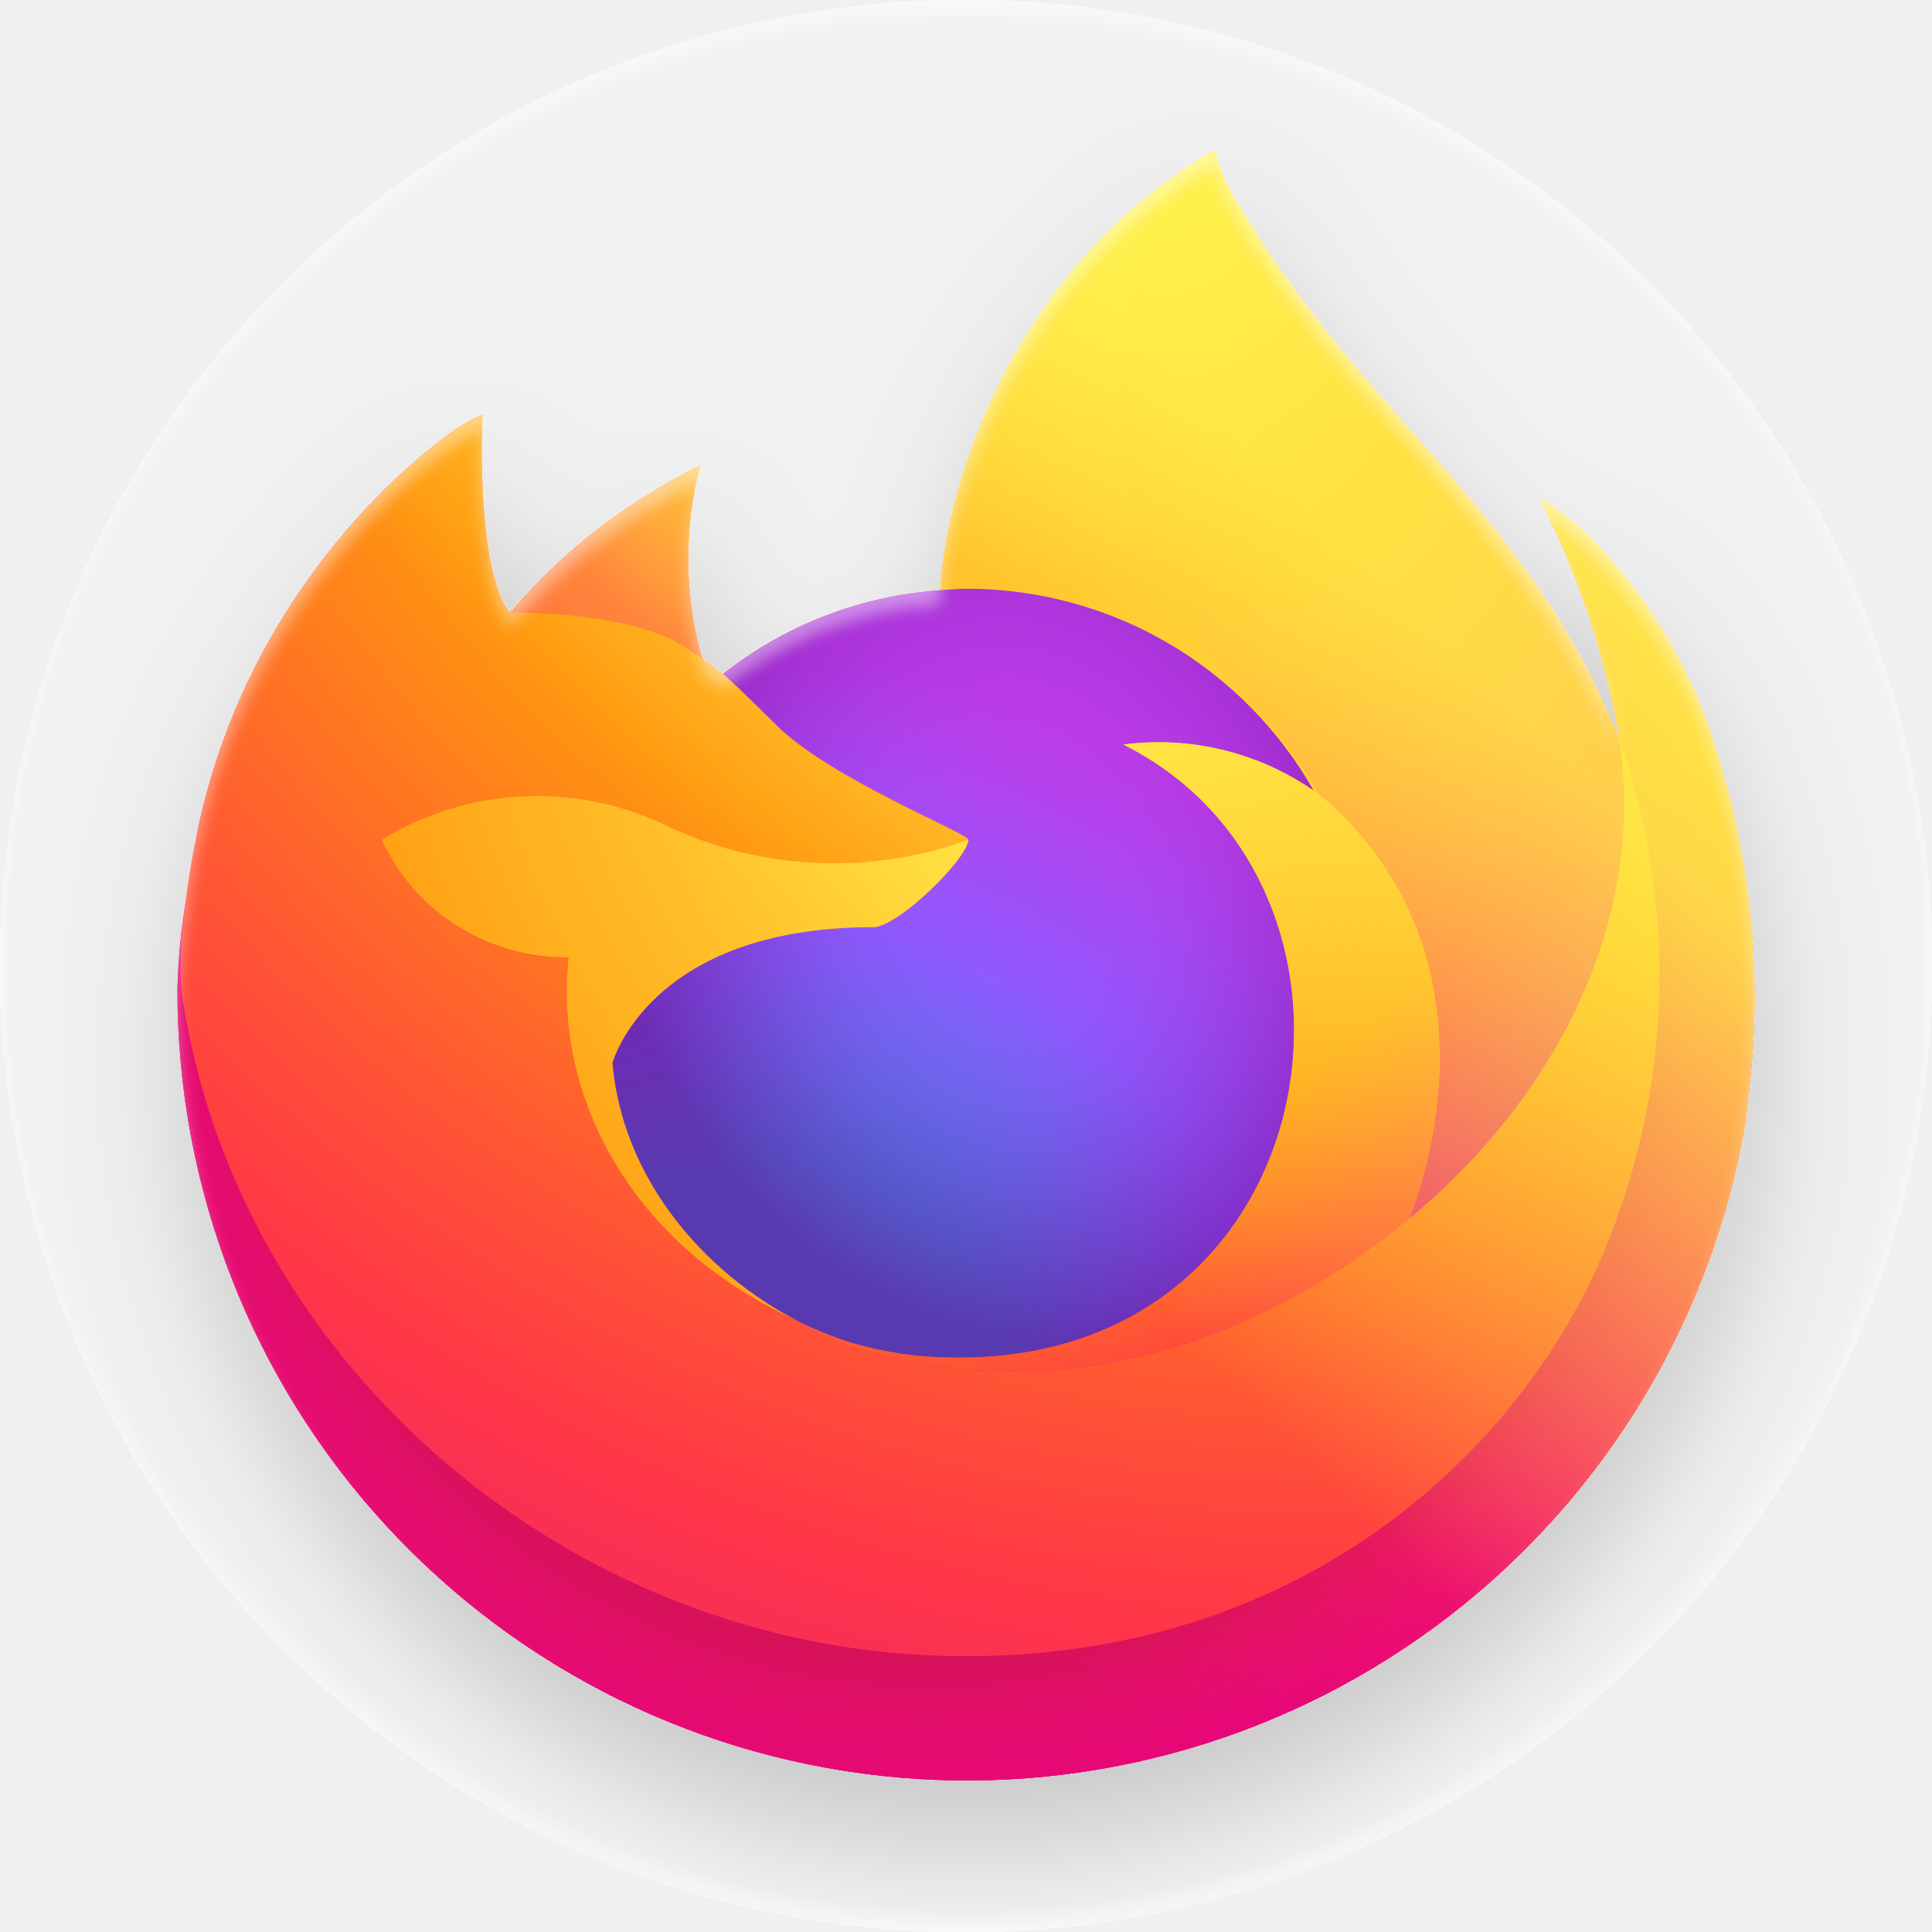
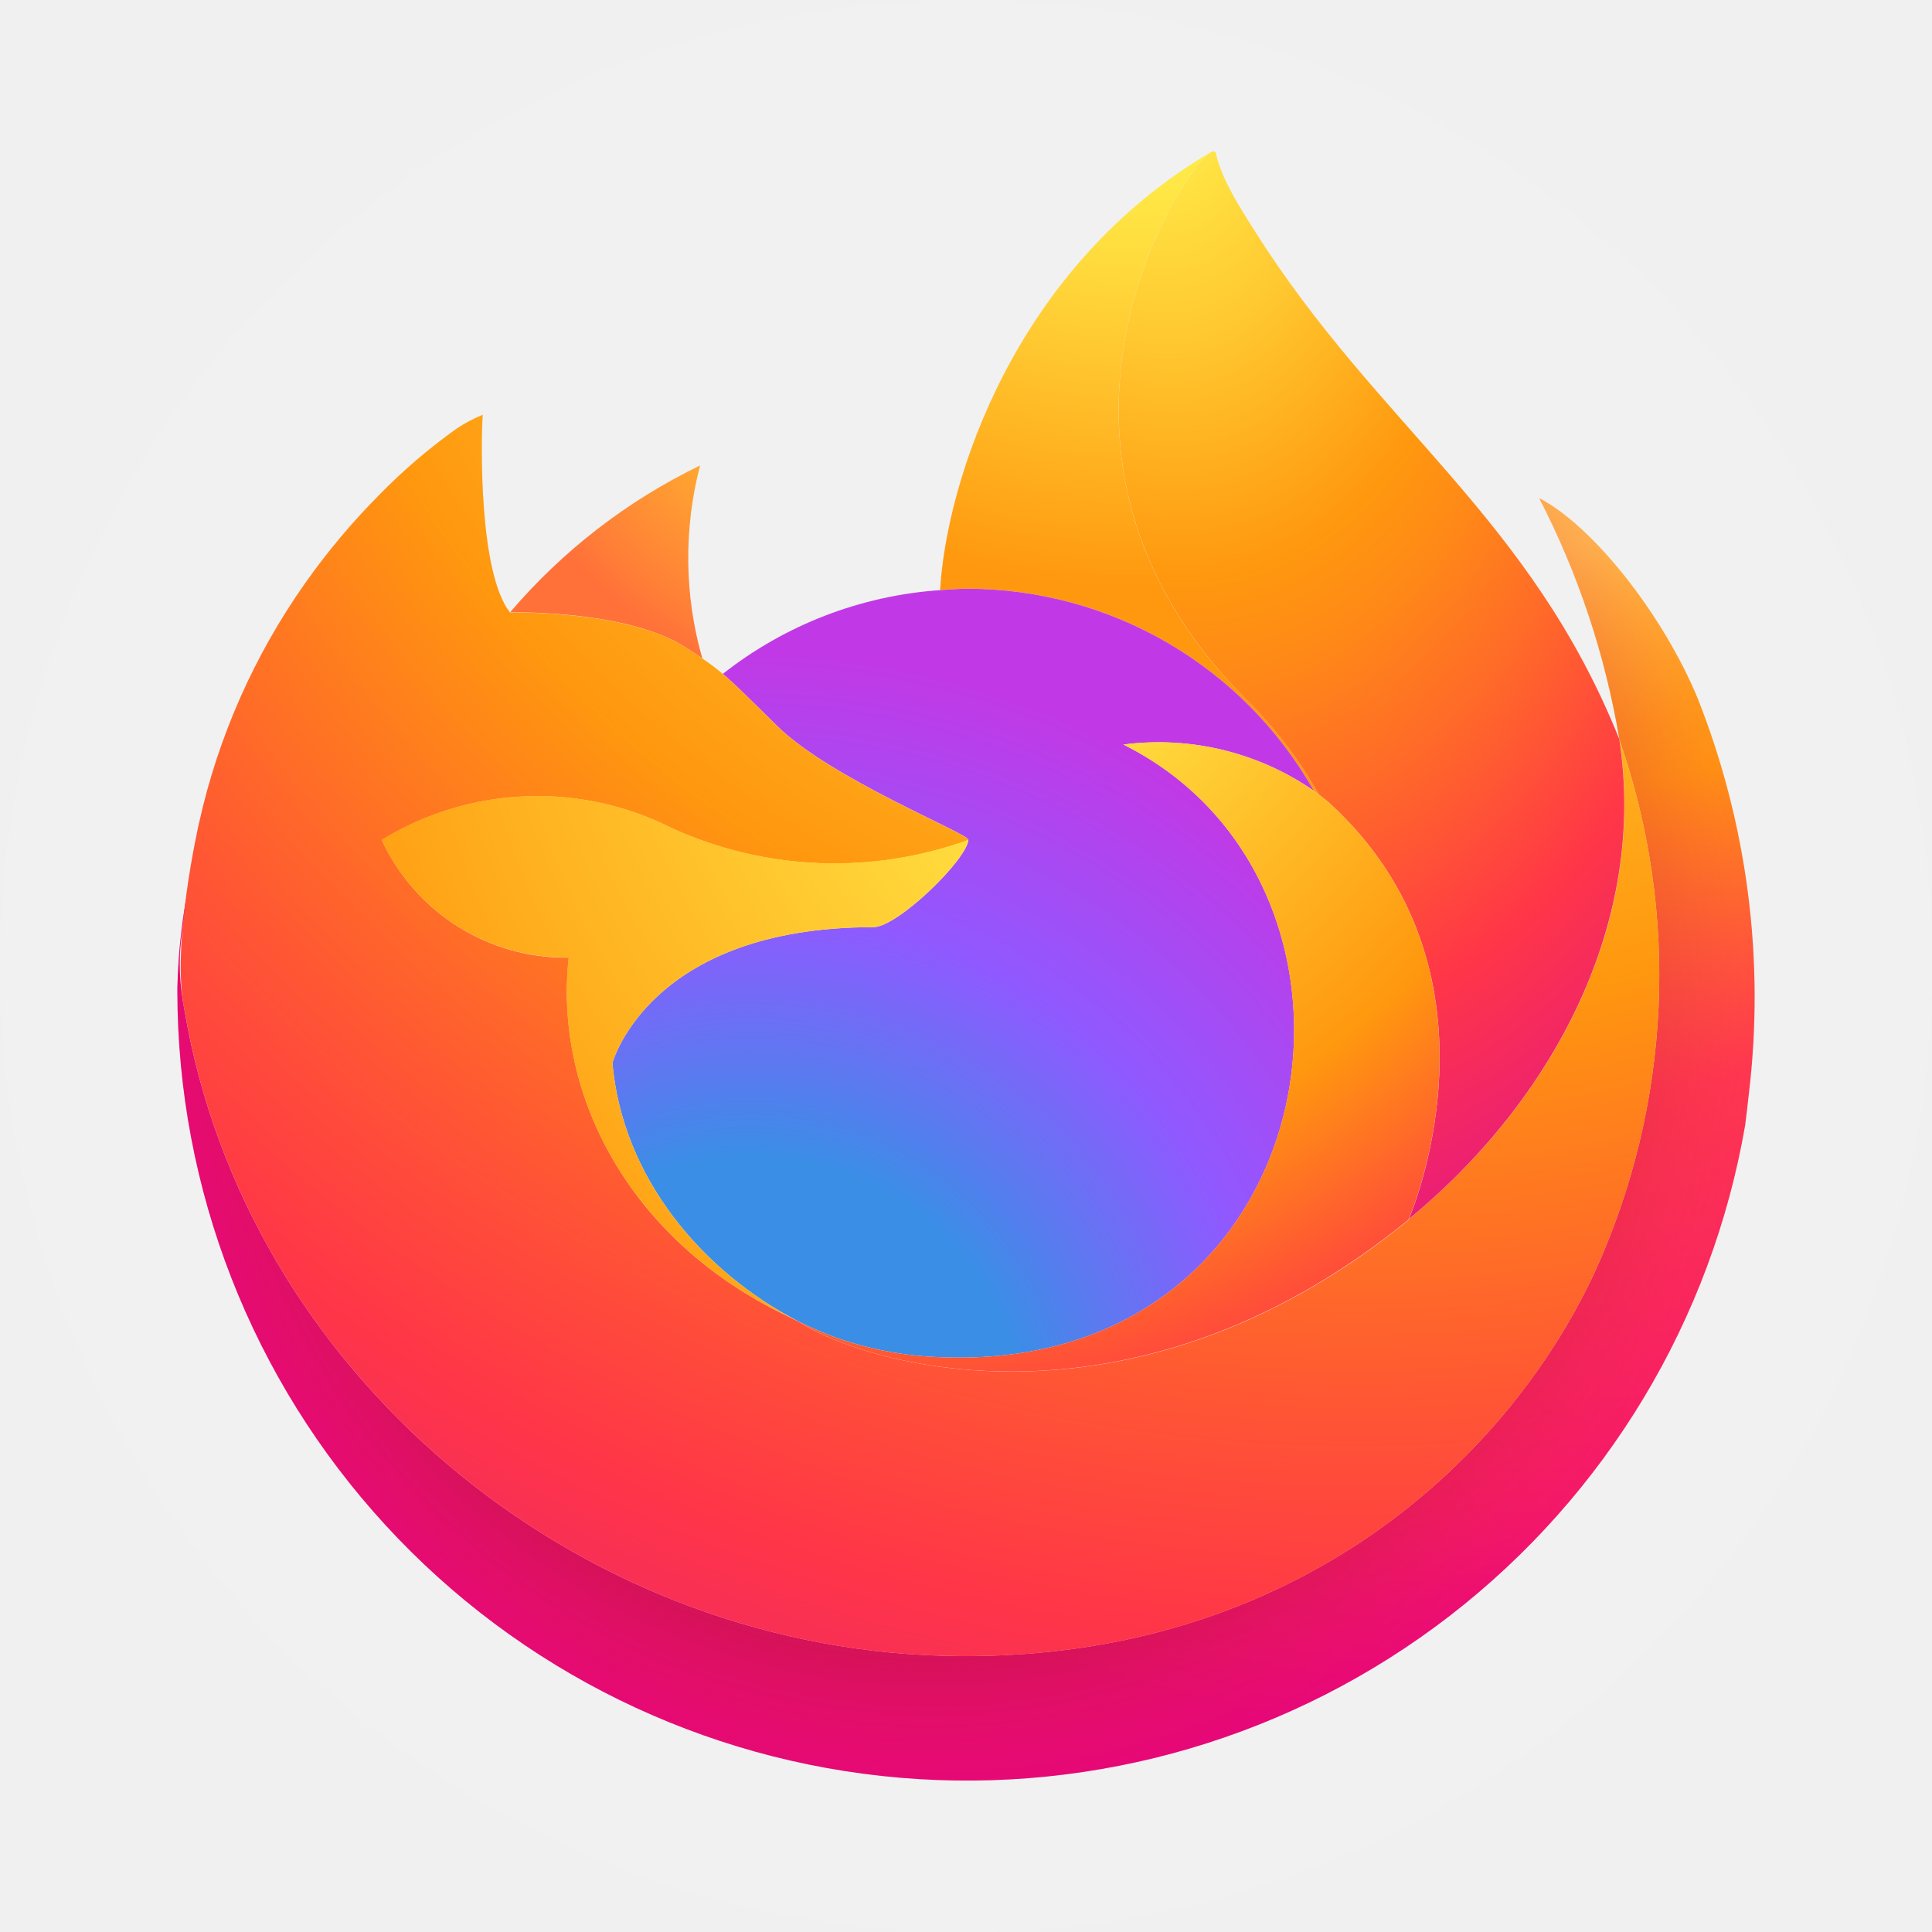
<svg xmlns="http://www.w3.org/2000/svg" width="512" height="512" viewBox="0 0 512 512" fill="none">
-   <g filter="url(#filter0_ii_222_1325)">
-     <g clip-path="url(#clip0_222_1325)">
-       <rect width="512" height="512" rx="256" fill="white" fill-opacity="0.08" />
-       <g filter="url(#filter1_di_222_1325)">
-         <path d="M449.863 184.966C440.771 163.089 422.328 139.468 407.885 132.001C418.187 151.951 425.335 173.377 429.077 195.516L429.115 195.867C405.456 136.876 365.335 113.099 332.568 61.311C330.876 58.671 329.232 56 327.639 53.299C326.817 51.888 326.048 50.447 325.333 48.98C323.974 46.348 322.927 43.566 322.213 40.692C322.214 40.559 322.166 40.431 322.078 40.331C321.991 40.232 321.869 40.168 321.738 40.152C321.609 40.117 321.473 40.117 321.344 40.152C321.317 40.152 321.273 40.201 321.241 40.206L321.09 40.292L321.171 40.152C268.611 70.927 250.778 127.898 249.136 156.394C228.147 157.835 208.079 165.568 191.55 178.584C189.825 177.125 188.023 175.761 186.151 174.497C181.383 157.808 181.18 140.146 185.562 123.352C166.26 132.703 149.109 145.958 135.194 162.279H135.097C126.804 151.767 127.387 117.105 127.862 109.865C125.409 110.851 123.067 112.094 120.876 113.574C113.555 118.799 106.711 124.662 100.424 131.094C93.26 138.358 86.717 146.208 80.863 154.564C67.41 173.636 57.868 195.179 52.788 217.96L52.508 219.342C51.736 223.683 51.05 228.039 50.45 232.408C50.45 232.564 50.418 232.71 50.402 232.867C48.57 242.387 47.435 252.028 47.006 261.714V262.794C47.052 315.188 66.75 365.659 102.209 404.231C137.667 442.804 186.305 466.672 238.51 471.118C290.716 475.564 342.689 460.265 384.16 428.244C425.631 396.224 453.581 349.811 462.486 298.179C462.837 295.48 463.123 292.807 463.436 290.081C467.747 254.457 463.081 218.326 449.863 184.966ZM208.687 348.763C209.664 349.233 210.582 349.735 211.586 350.188L211.732 350.28C210.717 349.794 209.702 349.289 208.687 348.763ZM429.131 195.915V195.716L429.168 195.931L429.131 195.915Z" fill="url(#paint0_linear_222_1325)" />
-         <path d="M449.863 184.967C440.771 163.09 422.328 139.469 407.885 132.002C418.187 151.952 425.335 173.378 429.077 195.517V195.716L429.115 195.932C445.244 242.088 442.912 292.691 422.603 337.167C398.621 388.62 340.57 441.369 249.703 438.804C151.521 436.024 65.055 363.163 48.89 267.745C45.948 252.698 48.89 245.069 50.37 232.84C48.352 242.339 47.225 252.006 47.006 261.715V262.795C47.052 315.189 66.75 365.659 102.209 404.232C137.667 442.805 186.305 466.673 238.51 471.119C290.716 475.565 342.689 460.266 384.16 428.245C425.631 396.224 453.581 349.812 462.486 298.18C462.837 295.481 463.123 292.808 463.436 290.081C467.747 254.458 463.081 218.327 449.863 184.967Z" fill="url(#paint1_radial_222_1325)" />
-         <path d="M449.863 184.967C440.771 163.09 422.328 139.469 407.885 132.002C418.187 151.952 425.335 173.378 429.077 195.517V195.716L429.115 195.932C445.244 242.088 442.912 292.691 422.603 337.167C398.621 388.62 340.57 441.369 249.703 438.804C151.521 436.024 65.055 363.163 48.89 267.745C45.948 252.698 48.89 245.069 50.37 232.84C48.352 242.339 47.225 252.006 47.006 261.715V262.795C47.052 315.189 66.75 365.659 102.209 404.232C137.667 442.805 186.305 466.673 238.51 471.119C290.716 475.565 342.689 460.266 384.16 428.245C425.631 396.224 453.581 349.812 462.486 298.18C462.837 295.481 463.123 292.808 463.436 290.081C467.747 254.458 463.081 218.327 449.863 184.967Z" fill="url(#paint2_radial_222_1325)" />
-         <path d="M348.171 209.564C348.625 209.883 349.046 210.201 349.473 210.52C344.216 201.199 337.673 192.666 330.036 185.171C264.999 120.123 312.991 44.131 321.084 40.271L321.165 40.152C268.605 70.927 250.772 127.898 249.131 156.394C251.571 156.227 253.99 156.016 256.484 156.016C275.134 156.051 293.442 161.024 309.547 170.429C325.652 179.835 338.978 193.337 348.171 209.564Z" fill="url(#paint3_radial_222_1325)" />
-         <path d="M256.634 222.554C256.288 227.759 237.899 245.711 231.469 245.711C171.966 245.711 162.307 281.707 162.307 281.707C164.941 312.017 186.063 336.982 211.595 350.188C212.761 350.793 213.943 351.338 215.126 351.873C217.174 352.78 219.222 353.619 221.27 354.389C230.032 357.49 239.21 359.261 248.497 359.642C352.791 364.534 372.995 234.924 297.732 197.314C315.487 195.003 333.467 199.369 348.186 209.564C338.992 193.338 325.665 179.837 309.561 170.432C293.456 161.028 275.148 156.056 256.499 156.021C254.015 156.021 251.586 156.227 249.145 156.394C228.156 157.835 208.088 165.568 191.559 178.584C194.75 181.284 198.351 184.896 205.937 192.373C220.136 206.357 256.553 220.854 256.634 222.554Z" fill="url(#paint4_radial_222_1325)" />
-         <path d="M256.634 222.554C256.288 227.759 237.899 245.711 231.469 245.711C171.966 245.711 162.307 281.707 162.307 281.707C164.941 312.017 186.063 336.982 211.595 350.188C212.761 350.793 213.943 351.338 215.126 351.873C217.174 352.78 219.222 353.619 221.27 354.389C230.032 357.49 239.21 359.261 248.497 359.642C352.791 364.534 372.995 234.924 297.732 197.314C315.487 195.003 333.467 199.369 348.186 209.564C338.992 193.338 325.665 179.837 309.561 170.432C293.456 161.028 275.148 156.056 256.499 156.021C254.015 156.021 251.586 156.227 249.145 156.394C228.156 157.835 208.088 165.568 191.559 178.584C194.75 181.284 198.351 184.896 205.937 192.373C220.136 206.357 256.553 220.854 256.634 222.554Z" fill="url(#paint5_radial_222_1325)" />
-         <path d="M181.799 171.631C183.495 172.711 184.893 173.65 186.119 174.493C181.352 157.805 181.148 140.145 185.53 123.353C166.228 132.703 149.077 145.959 135.162 162.28C136.183 162.253 166.536 161.708 181.799 171.631Z" fill="url(#paint6_radial_222_1325)" />
-         <path d="M48.908 267.744C65.056 363.167 151.539 436.022 249.721 438.803C340.587 441.372 398.638 388.624 422.621 337.165C442.928 292.691 445.261 242.09 429.132 195.936V195.736C429.132 195.574 429.1 195.488 429.132 195.536L429.17 195.887C436.594 244.355 411.941 291.311 373.403 323.063L373.284 323.333C298.194 384.488 226.332 360.23 211.787 350.328C210.772 349.842 209.757 349.336 208.742 348.811C164.961 327.884 146.874 287.996 150.75 253.787C140.358 253.94 130.144 251.077 121.346 245.543C112.548 240.008 105.543 232.042 101.182 222.607C112.674 215.567 125.778 211.586 139.245 211.046C152.712 210.505 166.093 213.422 178.113 219.519C202.894 230.769 231.093 231.877 256.68 222.607C256.599 220.907 220.182 206.41 205.983 192.427C198.397 184.949 194.796 181.348 191.605 178.643C189.881 177.182 188.078 175.816 186.206 174.55C184.964 173.703 183.566 172.785 181.887 171.683C166.624 161.76 136.27 162.305 135.266 162.332H135.169C126.876 151.82 127.459 117.158 127.934 109.918C125.481 110.904 123.139 112.147 120.948 113.627C113.627 118.852 106.783 124.715 100.496 131.147C93.306 138.39 86.736 146.223 80.854 154.563C67.401 173.635 57.859 195.178 52.779 217.959C52.676 218.385 45.242 250.893 48.908 267.744Z" fill="url(#paint7_radial_222_1325)" />
-         <path d="M330.055 185.171C337.695 192.674 344.238 201.217 349.492 210.547C350.642 211.411 351.716 212.274 352.629 213.117C400.071 256.849 375.213 318.669 373.361 323.069C411.9 291.317 436.531 244.361 429.128 195.894C405.459 136.876 365.338 113.099 332.571 61.311C330.879 58.671 329.236 56 327.642 53.299C326.82 51.888 326.051 50.447 325.337 48.98C323.978 46.348 322.93 43.566 322.216 40.692C322.217 40.559 322.169 40.431 322.081 40.331C321.994 40.232 321.873 40.168 321.741 40.152C321.612 40.117 321.476 40.117 321.347 40.152C321.32 40.152 321.276 40.201 321.244 40.206L321.093 40.292C313 44.126 265.007 120.123 330.055 185.171Z" fill="url(#paint8_radial_222_1325)" />
-         <path d="M352.6 213.092C351.594 212.187 350.548 211.329 349.463 210.522C349.036 210.198 348.615 209.885 348.161 209.566C333.443 199.369 315.463 195.002 297.707 197.31C372.97 234.942 352.778 364.536 248.473 359.644C239.186 359.263 230.008 357.492 221.245 354.391C219.197 353.624 217.149 352.786 215.101 351.875C213.919 351.335 212.737 350.795 211.57 350.19L211.716 350.282C226.261 360.211 298.101 384.469 373.213 323.287L373.332 323.017C375.205 318.644 400.063 256.808 352.6 213.092Z" fill="url(#paint9_radial_222_1325)" />
-         <path d="M162.295 281.707C162.295 281.707 171.954 245.711 231.457 245.711C237.887 245.711 256.292 227.759 256.622 222.549C231.035 231.821 202.836 230.714 178.054 219.466C166.035 213.369 152.654 210.452 139.187 210.993C125.72 211.533 112.616 215.514 101.123 222.554C105.485 231.989 112.489 239.955 121.287 245.489C130.085 251.024 140.299 253.887 150.692 253.734C146.815 287.948 164.902 327.836 208.683 348.758C209.661 349.227 210.578 349.73 211.583 350.183C186.029 336.982 164.929 312.012 162.295 281.707Z" fill="url(#paint10_radial_222_1325)" />
-         <path d="M449.863 184.966C440.771 163.089 422.328 139.468 407.885 132.001C418.187 151.951 425.335 173.377 429.077 195.516L429.115 195.867C405.456 136.876 365.335 113.099 332.568 61.311C330.876 58.671 329.232 56 327.639 53.299C326.817 51.888 326.048 50.447 325.333 48.98C323.974 46.348 322.927 43.566 322.213 40.692C322.214 40.559 322.166 40.431 322.078 40.331C321.991 40.232 321.869 40.168 321.738 40.152C321.609 40.117 321.473 40.117 321.344 40.152C321.317 40.152 321.273 40.201 321.241 40.206L321.09 40.292L321.171 40.152C268.611 70.927 250.778 127.898 249.136 156.394C251.577 156.227 253.996 156.016 256.49 156.016C275.14 156.051 293.448 161.024 309.553 170.429C325.657 179.835 338.984 193.338 348.177 209.564C333.459 199.367 315.478 195 297.723 197.308C372.986 234.94 352.793 364.534 248.488 359.642C239.201 359.261 230.023 357.49 221.261 354.389C219.213 353.622 217.165 352.784 215.117 351.873C213.934 351.333 212.752 350.793 211.586 350.188L211.732 350.28C210.717 349.794 209.702 349.289 208.687 348.763C209.664 349.233 210.582 349.735 211.586 350.188C186.032 336.982 164.932 312.017 162.298 281.707C162.298 281.707 171.957 245.711 231.46 245.711C237.89 245.711 256.296 227.759 256.625 222.549C256.544 220.854 220.127 206.352 205.928 192.368C198.342 184.896 194.741 181.295 191.55 178.59C189.825 177.129 188.023 175.763 186.151 174.497C181.383 157.808 181.18 140.146 185.562 123.352C166.26 132.703 149.109 145.958 135.194 162.279H135.097C126.804 151.767 127.387 117.105 127.862 109.865C125.409 110.851 123.067 112.094 120.876 113.574C113.555 118.799 106.711 124.662 100.424 131.094C93.26 138.358 86.717 146.208 80.863 154.564C67.41 173.636 57.868 195.179 52.788 217.96L52.508 219.342C52.113 221.178 50.348 230.534 50.094 232.543C50.094 232.381 50.094 232.694 50.094 232.543C48.479 242.195 47.448 251.937 47.006 261.714V262.794C47.052 315.188 66.75 365.659 102.209 404.231C137.667 442.804 186.305 466.672 238.51 471.118C290.716 475.564 342.689 460.265 384.16 428.244C425.631 396.224 453.581 349.811 462.486 298.179C462.837 295.48 463.123 292.807 463.436 290.081C467.747 254.457 463.081 218.326 449.863 184.966Z" fill="url(#paint11_linear_222_1325)" />
-       </g>
-     </g>
-   </g>
+   <rect width="512" height="512" rx="256" fill="white" fill-opacity="0.08" />
+   <path d="M449.865 184.965C440.773 163.088 422.33 139.467 407.887 132C418.189 151.95 425.337 173.376 429.079 195.515V195.714L429.116 195.93C445.246 242.086 442.913 292.689 422.605 337.165C398.622 388.618 340.572 441.367 249.705 438.802C151.523 436.022 65.057 363.161 48.892 267.744C45.95 252.696 48.892 245.067 50.371 232.838C48.353 242.337 47.227 252.004 47.008 261.713V262.793C47.054 315.187 66.752 365.658 102.211 404.23C137.669 442.803 186.307 466.671 238.512 471.117C290.717 475.563 342.691 460.264 384.162 428.243C425.633 396.223 453.583 349.81 462.488 298.178C462.839 295.479 463.125 292.806 463.438 290.079C467.749 254.456 463.083 218.325 449.865 184.965Z" fill="url(#paint0_radial_563_42)" />
+   <path d="M449.865 184.965C440.773 163.088 422.33 139.467 407.887 132C418.189 151.95 425.337 173.376 429.079 195.515V195.714L429.116 195.93C445.246 242.086 442.913 292.689 422.605 337.165C398.622 388.618 340.572 441.367 249.705 438.802C151.523 436.022 65.057 363.161 48.892 267.744C45.95 252.696 48.892 245.067 50.371 232.838C48.353 242.337 47.227 252.004 47.008 261.713V262.793C47.054 315.187 66.752 365.658 102.211 404.23C137.669 442.803 186.307 466.671 238.512 471.117C290.717 475.563 342.691 460.264 384.162 428.243C425.633 396.223 453.583 349.81 462.488 298.178C462.839 295.479 463.125 292.806 463.438 290.079C467.749 254.456 463.083 218.325 449.865 184.965Z" fill="url(#paint1_radial_563_42)" />
+   <path d="M348.173 209.564C348.627 209.883 349.048 210.202 349.475 210.52C344.218 201.2 337.675 192.666 330.038 185.171C265.001 120.123 312.993 44.132 321.086 40.271L321.167 40.152C268.607 70.927 250.774 127.898 249.133 156.394C251.573 156.227 253.992 156.016 256.486 156.016C275.136 156.051 293.444 161.024 309.549 170.43C325.654 179.835 338.98 193.338 348.173 209.564Z" fill="url(#paint2_radial_563_42)" />
+   <path d="M256.632 222.552C256.286 227.757 237.897 245.709 231.467 245.709C171.964 245.709 162.305 281.705 162.305 281.705C164.939 312.015 186.061 336.98 211.593 350.186C212.759 350.791 213.941 351.336 215.124 351.871C217.172 352.778 219.22 353.617 221.268 354.387C230.03 357.488 239.208 359.259 248.495 359.64C352.789 364.532 372.993 234.922 297.73 197.312C315.485 195.001 333.465 199.367 348.184 209.562C338.99 193.337 325.663 179.835 309.559 170.43C293.454 161.026 275.146 156.054 256.497 156.02C254.013 156.02 251.584 156.225 249.143 156.392C228.154 157.833 208.086 165.566 191.557 178.582C194.748 181.282 198.349 184.894 205.935 192.371C220.134 206.355 256.551 220.852 256.632 222.552Z" fill="url(#paint3_radial_563_42)" />
+   <path d="M181.801 171.63C183.497 172.71 184.895 173.649 186.121 174.492C181.354 157.804 181.15 140.144 185.532 123.352C166.23 132.702 149.079 145.958 135.164 162.279C136.184 162.252 166.538 161.707 181.801 171.63Z" fill="url(#paint4_radial_563_42)" />
+   <path d="M48.906 267.744C65.054 363.167 151.537 436.022 249.719 438.803C340.585 441.372 398.636 388.624 422.619 337.165C442.926 292.691 445.259 242.09 429.13 195.936V195.736C429.13 195.574 429.098 195.488 429.13 195.536L429.168 195.887C436.592 244.355 411.939 291.311 373.401 323.063L373.282 323.333C298.192 384.488 226.33 360.23 211.785 350.328C210.77 349.842 209.755 349.336 208.74 348.811C164.959 327.884 146.872 287.996 150.748 253.787C140.356 253.94 130.142 251.077 121.344 245.543C112.546 240.008 105.541 232.042 101.18 222.607C112.672 215.567 125.776 211.586 139.243 211.046C152.71 210.505 166.091 213.422 178.111 219.519C202.892 230.769 231.091 231.877 256.678 222.607C256.597 220.907 220.181 206.41 205.981 192.427C198.395 184.949 194.794 181.348 191.603 178.643C189.879 177.182 188.076 175.816 186.204 174.55C184.962 173.703 183.564 172.785 181.885 171.683C166.622 161.76 136.268 162.305 135.264 162.332H135.167C126.874 151.82 127.457 117.158 127.932 109.918C125.479 110.904 123.137 112.147 120.946 113.627C113.625 118.852 106.781 124.715 100.494 131.147C93.304 138.39 86.734 146.223 80.852 154.563C67.399 173.635 57.857 195.178 52.777 217.959C52.674 218.385 45.24 250.893 48.906 267.744Z" fill="url(#paint5_radial_563_42)" />
+   <path d="M330.059 185.171C337.699 192.674 344.242 201.216 349.496 210.546C350.646 211.41 351.72 212.274 352.633 213.116C400.074 256.849 375.217 318.668 373.365 323.068C411.904 291.316 436.534 244.361 429.132 195.893C405.463 136.876 365.342 113.098 332.575 61.31C330.883 58.67 329.239 55.999 327.646 53.298C326.824 51.888 326.055 50.447 325.341 48.979C323.982 46.347 322.934 43.566 322.22 40.691C322.221 40.559 322.173 40.43 322.085 40.331C321.998 40.231 321.876 40.167 321.745 40.151C321.616 40.116 321.48 40.116 321.351 40.151C321.324 40.151 321.28 40.2 321.248 40.206L321.097 40.292C313.004 44.125 265.011 120.123 330.059 185.171Z" fill="url(#paint6_radial_563_42)" />
+   <path d="M352.6 213.092C351.594 212.187 350.548 211.329 349.463 210.522C349.036 210.198 348.615 209.885 348.161 209.566C333.443 199.369 315.463 195.002 297.707 197.31C372.97 234.942 352.778 364.536 248.473 359.644C239.186 359.263 230.008 357.492 221.245 354.391C219.197 353.624 217.149 352.786 215.101 351.875C213.919 351.335 212.737 350.795 211.57 350.19L211.716 350.282C226.261 360.211 298.101 384.469 373.213 323.287L373.332 323.017C375.205 318.644 400.063 256.808 352.6 213.092Z" fill="url(#paint7_radial_563_42)" />
+   <path d="M162.297 281.707C162.297 281.707 171.955 245.711 231.459 245.711C237.889 245.711 256.294 227.76 256.624 222.549C231.037 231.821 202.838 230.715 178.056 219.467C166.036 213.37 152.655 210.453 139.189 210.993C125.722 211.534 112.618 215.514 101.125 222.555C105.487 231.989 112.491 239.956 121.289 245.49C130.087 251.024 140.301 253.888 150.694 253.734C146.817 287.948 164.904 327.837 208.685 348.758C209.663 349.228 210.58 349.73 211.585 350.184C186.031 336.983 164.931 312.012 162.297 281.707Z" fill="url(#paint8_radial_563_42)" />
  <defs>
-     <filter id="filter0_ii_222_1325" x="0" y="-4" width="512" height="520" filterUnits="userSpaceOnUse" color-interpolation-filters="sRGB">
-       <feFlood flood-opacity="0" result="BackgroundImageFix" />
-       <feBlend mode="normal" in="SourceGraphic" in2="BackgroundImageFix" result="shape" />
-       <feColorMatrix in="SourceAlpha" type="matrix" values="0 0 0 0 0 0 0 0 0 0 0 0 0 0 0 0 0 0 127 0" result="hardAlpha" />
-       <feOffset dy="4" />
-       <feGaussianBlur stdDeviation="2" />
-       <feComposite in2="hardAlpha" operator="arithmetic" k2="-1" k3="1" />
-       <feColorMatrix type="matrix" values="0 0 0 0 1 0 0 0 0 1 0 0 0 0 1 0 0 0 0.43 0" />
-       <feBlend mode="normal" in2="shape" result="effect1_innerShadow_222_1325" />
-       <feColorMatrix in="SourceAlpha" type="matrix" values="0 0 0 0 0 0 0 0 0 0 0 0 0 0 0 0 0 0 127 0" result="hardAlpha" />
-       <feOffset dy="-4" />
-       <feGaussianBlur stdDeviation="2" />
-       <feComposite in2="hardAlpha" operator="arithmetic" k2="-1" k3="1" />
-       <feColorMatrix type="matrix" values="0 0 0 0 1 0 0 0 0 1 0 0 0 0 1 0 0 0 0.43 0" />
-       <feBlend mode="normal" in2="effect1_innerShadow_222_1325" result="effect2_innerShadow_222_1325" />
-     </filter>
-     <filter id="filter1_di_222_1325" x="16.206" y="24.326" width="483.588" height="497.349" filterUnits="userSpaceOnUse" color-interpolation-filters="sRGB">
-       <feFlood flood-opacity="0" result="BackgroundImageFix" />
-       <feColorMatrix in="SourceAlpha" type="matrix" values="0 0 0 0 0 0 0 0 0 0 0 0 0 0 0 0 0 0 127 0" result="hardAlpha" />
-       <feOffset dx="2" dy="17" />
-       <feGaussianBlur stdDeviation="16.4" />
-       <feComposite in2="hardAlpha" operator="out" />
-       <feColorMatrix type="matrix" values="0 0 0 0 0 0 0 0 0 0 0 0 0 0 0 0 0 0 0.17 0" />
-       <feBlend mode="normal" in2="BackgroundImageFix" result="effect1_dropShadow_222_1325" />
-       <feBlend mode="normal" in="SourceGraphic" in2="effect1_dropShadow_222_1325" result="shape" />
-       <feColorMatrix in="SourceAlpha" type="matrix" values="0 0 0 0 0 0 0 0 0 0 0 0 0 0 0 0 0 0 127 0" result="hardAlpha" />
-       <feOffset dy="4" />
-       <feGaussianBlur stdDeviation="2" />
-       <feComposite in2="hardAlpha" operator="arithmetic" k2="-1" k3="1" />
-       <feColorMatrix type="matrix" values="0 0 0 0 1 0 0 0 0 1 0 0 0 0 1 0 0 0 0.43 0" />
-       <feBlend mode="normal" in2="shape" result="effect2_innerShadow_222_1325" />
-     </filter>
-     <linearGradient id="paint0_linear_222_1325" x1="422.166" y1="107.014" x2="74.795" y2="442.162" gradientUnits="userSpaceOnUse">
-       <stop offset="0.048" stop-color="#FFF44F" />
-       <stop offset="0.111" stop-color="#FFE847" />
-       <stop offset="0.225" stop-color="#FFC830" />
-       <stop offset="0.368" stop-color="#FF980E" />
-       <stop offset="0.401" stop-color="#FF8B16" />
-       <stop offset="0.462" stop-color="#FF672A" />
-       <stop offset="0.534" stop-color="#FF3647" />
-       <stop offset="0.705" stop-color="#E31587" />
-     </linearGradient>
-     <radialGradient id="paint1_radial_222_1325" cx="0" cy="0" r="1" gradientUnits="userSpaceOnUse" gradientTransform="translate(406.114 88.0427) scale(436.229 436.229)">
+     <radialGradient id="paint0_radial_563_42" cx="0" cy="0" r="1" gradientUnits="userSpaceOnUse" gradientTransform="translate(406.116 88.0407) scale(436.229 436.229)">
      <stop offset="0.129" stop-color="#FFBD4F" />
      <stop offset="0.186" stop-color="#FFAC31" />
      <stop offset="0.247" stop-color="#FF9D17" />
      <stop offset="0.283" stop-color="#FF980E" />
      <stop offset="0.403" stop-color="#FF563B" />
      <stop offset="0.467" stop-color="#FF3750" />
      <stop offset="0.71" stop-color="#F5156C" />
      <stop offset="0.782" stop-color="#EB0878" />
      <stop offset="0.86" stop-color="#E50080" />
    </radialGradient>
-     <radialGradient id="paint2_radial_222_1325" cx="0" cy="0" r="1" gradientUnits="userSpaceOnUse" gradientTransform="translate(246.712 266.385) scale(436.229 436.229)">
+     <radialGradient id="paint1_radial_563_42" cx="0" cy="0" r="1" gradientUnits="userSpaceOnUse" gradientTransform="translate(246.714 266.383) scale(436.229 436.229)">
      <stop offset="0.3" stop-color="#960E18" />
      <stop offset="0.351" stop-color="#B11927" stop-opacity="0.74" />
      <stop offset="0.435" stop-color="#DB293D" stop-opacity="0.343" />
      <stop offset="0.497" stop-color="#F5334B" stop-opacity="0.094" />
      <stop offset="0.53" stop-color="#FF3750" stop-opacity="0" />
    </radialGradient>
-     <radialGradient id="paint3_radial_222_1325" cx="0" cy="0" r="1" gradientUnits="userSpaceOnUse" gradientTransform="translate(299.299 -10.9558) scale(316.029 316.029)">
+     <radialGradient id="paint2_radial_563_42" cx="0" cy="0" r="1" gradientUnits="userSpaceOnUse" gradientTransform="translate(299.301 -10.9553) scale(316.029 316.029)">
      <stop offset="0.132" stop-color="#FFF44F" />
      <stop offset="0.252" stop-color="#FFDC3E" />
      <stop offset="0.506" stop-color="#FF9D12" />
      <stop offset="0.526" stop-color="#FF980E" />
    </radialGradient>
-     <radialGradient id="paint4_radial_222_1325" cx="0" cy="0" r="1" gradientUnits="userSpaceOnUse" gradientTransform="translate(198.47 380.331) scale(207.708 207.708)">
+     <radialGradient id="paint3_radial_563_42" cx="0" cy="0" r="1" gradientUnits="userSpaceOnUse" gradientTransform="translate(198.468 380.329) scale(207.708 207.708)">
      <stop offset="0.353" stop-color="#3A8EE6" />
      <stop offset="0.472" stop-color="#5C79F0" />
      <stop offset="0.669" stop-color="#9059FF" />
      <stop offset="1" stop-color="#C139E6" />
    </radialGradient>
-     <radialGradient id="paint5_radial_222_1325" cx="0" cy="0" r="1" gradientTransform="matrix(107.041 -25.8794 30.2843 125.322 270.559 230.633)" gradientUnits="userSpaceOnUse">
-       <stop offset="0.206" stop-color="#9059FF" stop-opacity="0" />
-       <stop offset="0.278" stop-color="#8C4FF3" stop-opacity="0.064" />
-       <stop offset="0.747" stop-color="#7716A8" stop-opacity="0.45" />
-       <stop offset="0.975" stop-color="#6E008B" stop-opacity="0.6" />
-     </radialGradient>
-     <radialGradient id="paint6_radial_222_1325" cx="0" cy="0" r="1" gradientUnits="userSpaceOnUse" gradientTransform="translate(241.211 70.1933) scale(149.425 149.425)">
+     <radialGradient id="paint4_radial_563_42" cx="0" cy="0" r="1" gradientUnits="userSpaceOnUse" gradientTransform="translate(241.213 70.1923) scale(149.425 149.425)">
      <stop stop-color="#FFE226" />
      <stop offset="0.121" stop-color="#FFDB27" />
      <stop offset="0.295" stop-color="#FFC82A" />
      <stop offset="0.502" stop-color="#FFA930" />
      <stop offset="0.732" stop-color="#FF7E37" />
      <stop offset="0.792" stop-color="#FF7139" />
    </radialGradient>
-     <radialGradient id="paint7_radial_222_1325" cx="0" cy="0" r="1" gradientUnits="userSpaceOnUse" gradientTransform="translate(358.647 -24.5838) scale(637.528 637.528)">
+     <radialGradient id="paint5_radial_563_42" cx="0" cy="0" r="1" gradientUnits="userSpaceOnUse" gradientTransform="translate(358.645 -24.5838) scale(637.528 637.528)">
      <stop offset="0.113" stop-color="#FFF44F" />
      <stop offset="0.456" stop-color="#FF980E" />
      <stop offset="0.622" stop-color="#FF5634" />
      <stop offset="0.716" stop-color="#FF3647" />
      <stop offset="0.904" stop-color="#E31587" />
    </radialGradient>
-     <radialGradient id="paint8_radial_222_1325" cx="0" cy="0" r="1" gradientTransform="matrix(49.0365 464.679 -304.96 32.224 304.926 10.8651)" gradientUnits="userSpaceOnUse">
+     <radialGradient id="paint6_radial_563_42" cx="0" cy="0" r="1" gradientTransform="matrix(49.0365 464.679 -304.96 32.224 304.93 10.8646)" gradientUnits="userSpaceOnUse">
      <stop stop-color="#FFF44F" />
      <stop offset="0.06" stop-color="#FFE847" />
      <stop offset="0.168" stop-color="#FFC830" />
      <stop offset="0.304" stop-color="#FF980E" />
      <stop offset="0.356" stop-color="#FF8B16" />
      <stop offset="0.455" stop-color="#FF672A" />
      <stop offset="0.57" stop-color="#FF3647" />
      <stop offset="0.737" stop-color="#E31587" />
    </radialGradient>
-     <radialGradient id="paint9_radial_222_1325" cx="0" cy="0" r="1" gradientUnits="userSpaceOnUse" gradientTransform="translate(237.691 125.54) scale(398.02 398.02)">
+     <radialGradient id="paint7_radial_563_42" cx="0" cy="0" r="1" gradientUnits="userSpaceOnUse" gradientTransform="translate(237.691 125.54) scale(398.02 398.02)">
      <stop offset="0.137" stop-color="#FFF44F" />
      <stop offset="0.48" stop-color="#FF980E" />
      <stop offset="0.592" stop-color="#FF5634" />
      <stop offset="0.655" stop-color="#FF3647" />
      <stop offset="0.904" stop-color="#E31587" />
    </radialGradient>
-     <radialGradient id="paint10_radial_222_1325" cx="0" cy="0" r="1" gradientUnits="userSpaceOnUse" gradientTransform="translate(342.748 148.835) scale(435.63 435.63)">
+     <radialGradient id="paint8_radial_563_42" cx="0" cy="0" r="1" gradientUnits="userSpaceOnUse" gradientTransform="translate(342.75 148.836) scale(435.63 435.63)">
      <stop offset="0.094" stop-color="#FFF44F" />
      <stop offset="0.231" stop-color="#FFE141" />
      <stop offset="0.509" stop-color="#FFAF1E" />
      <stop offset="0.626" stop-color="#FF980E" />
    </radialGradient>
-     <linearGradient id="paint11_linear_222_1325" x1="417.992" y1="105.222" x2="122.415" y2="400.794" gradientUnits="userSpaceOnUse">
-       <stop offset="0.167" stop-color="#FFF44F" stop-opacity="0.8" />
-       <stop offset="0.266" stop-color="#FFF44F" stop-opacity="0.634" />
-       <stop offset="0.489" stop-color="#FFF44F" stop-opacity="0.217" />
-       <stop offset="0.6" stop-color="#FFF44F" stop-opacity="0" />
-     </linearGradient>
-     <clipPath id="clip0_222_1325">
-       <rect width="512" height="512" rx="256" fill="white" />
-     </clipPath>
  </defs>
</svg>
